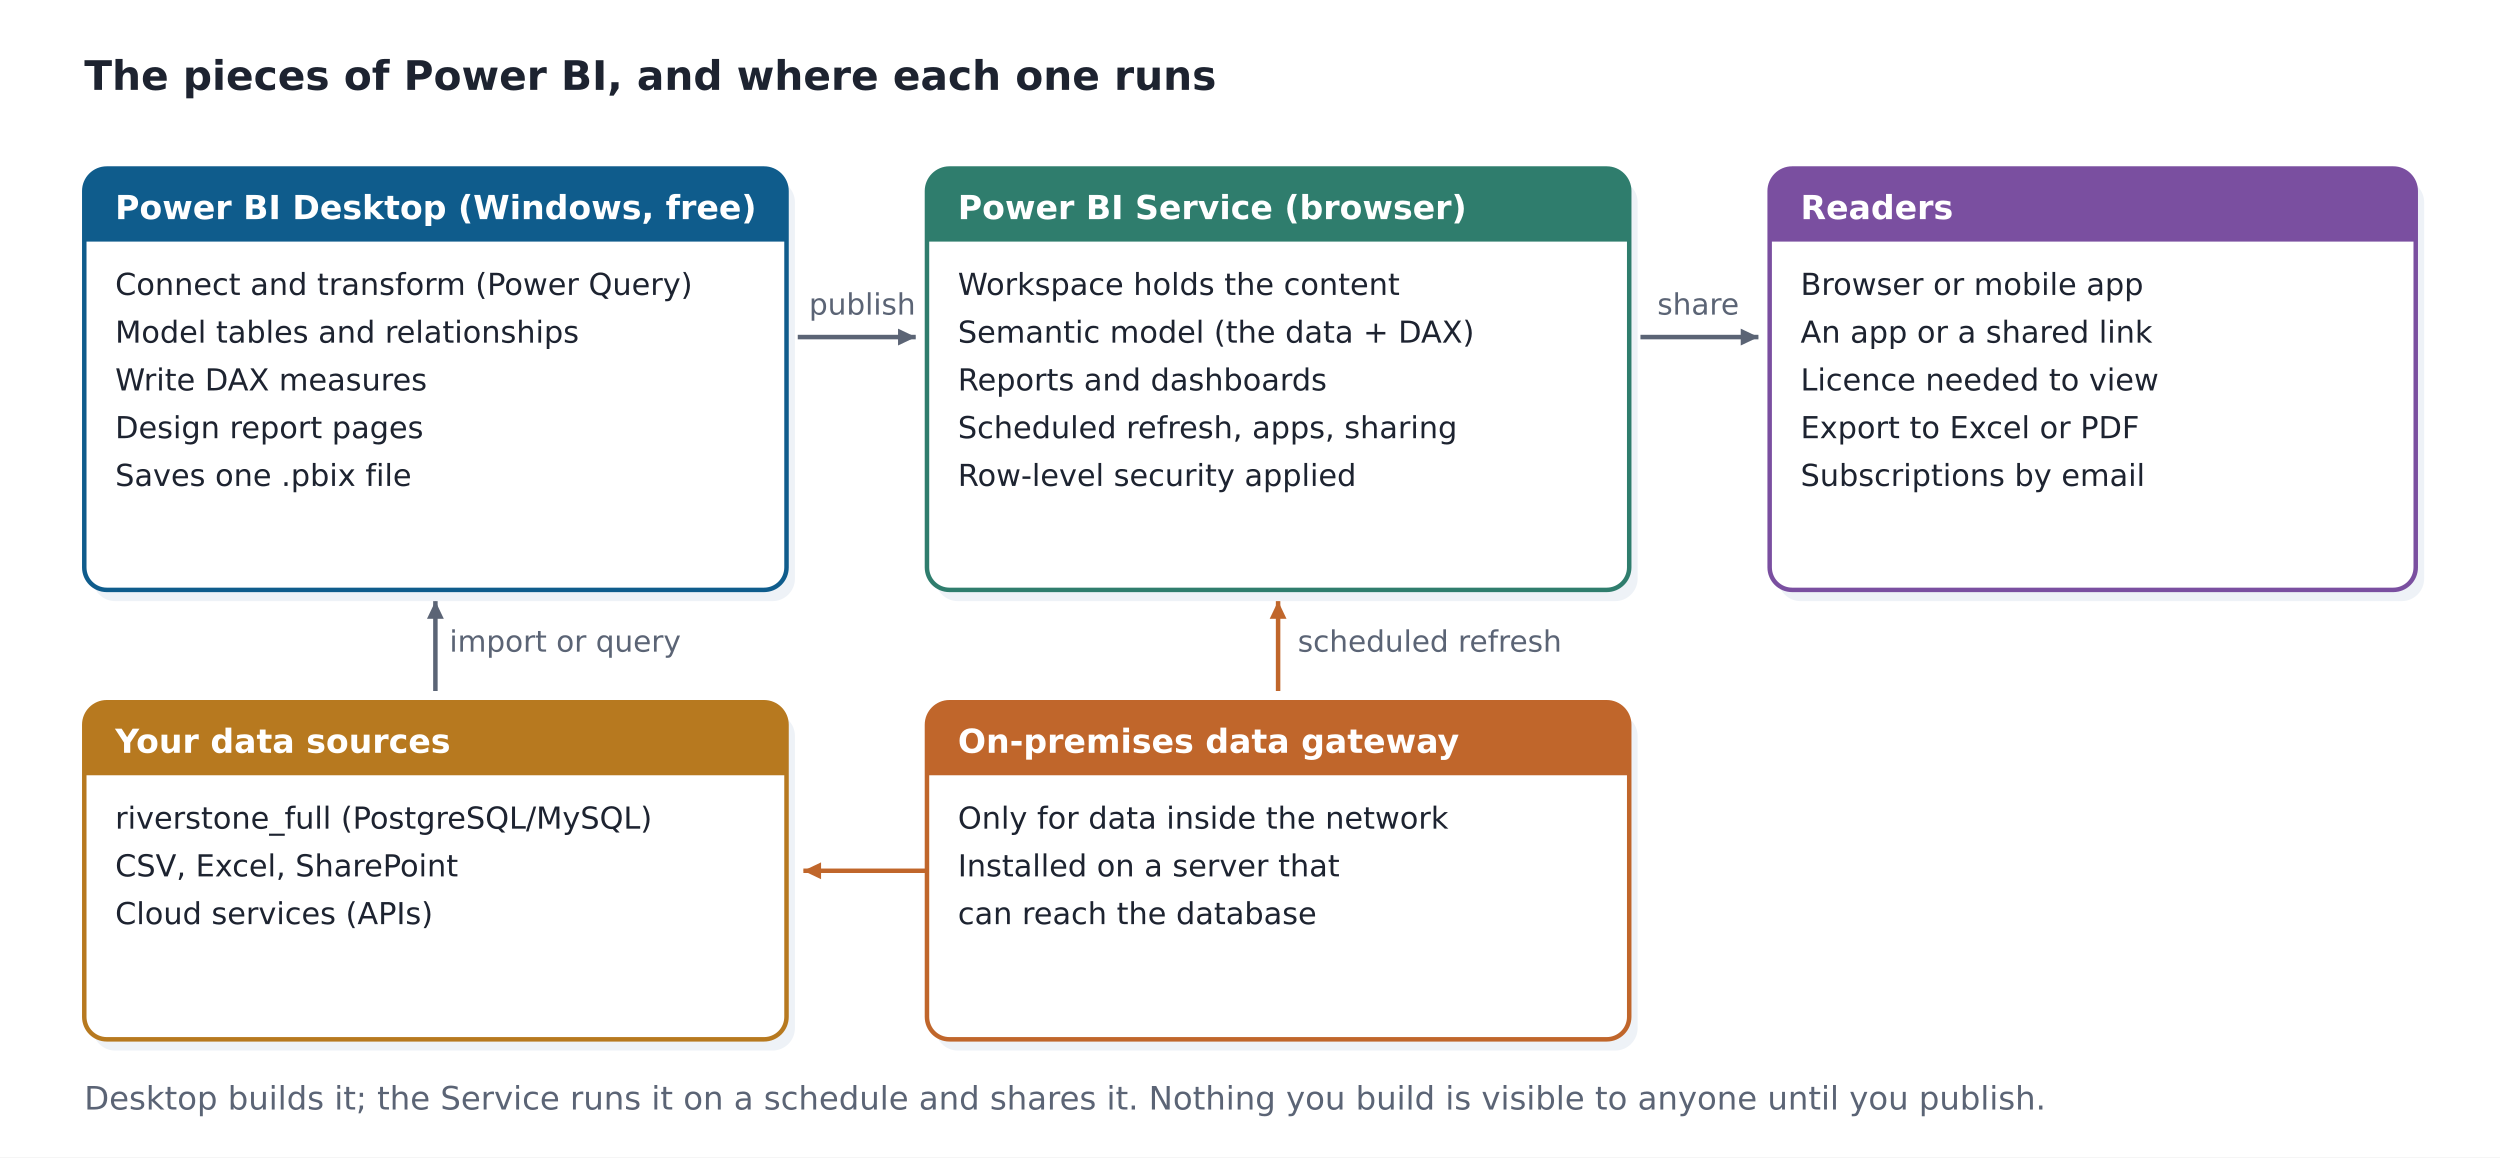
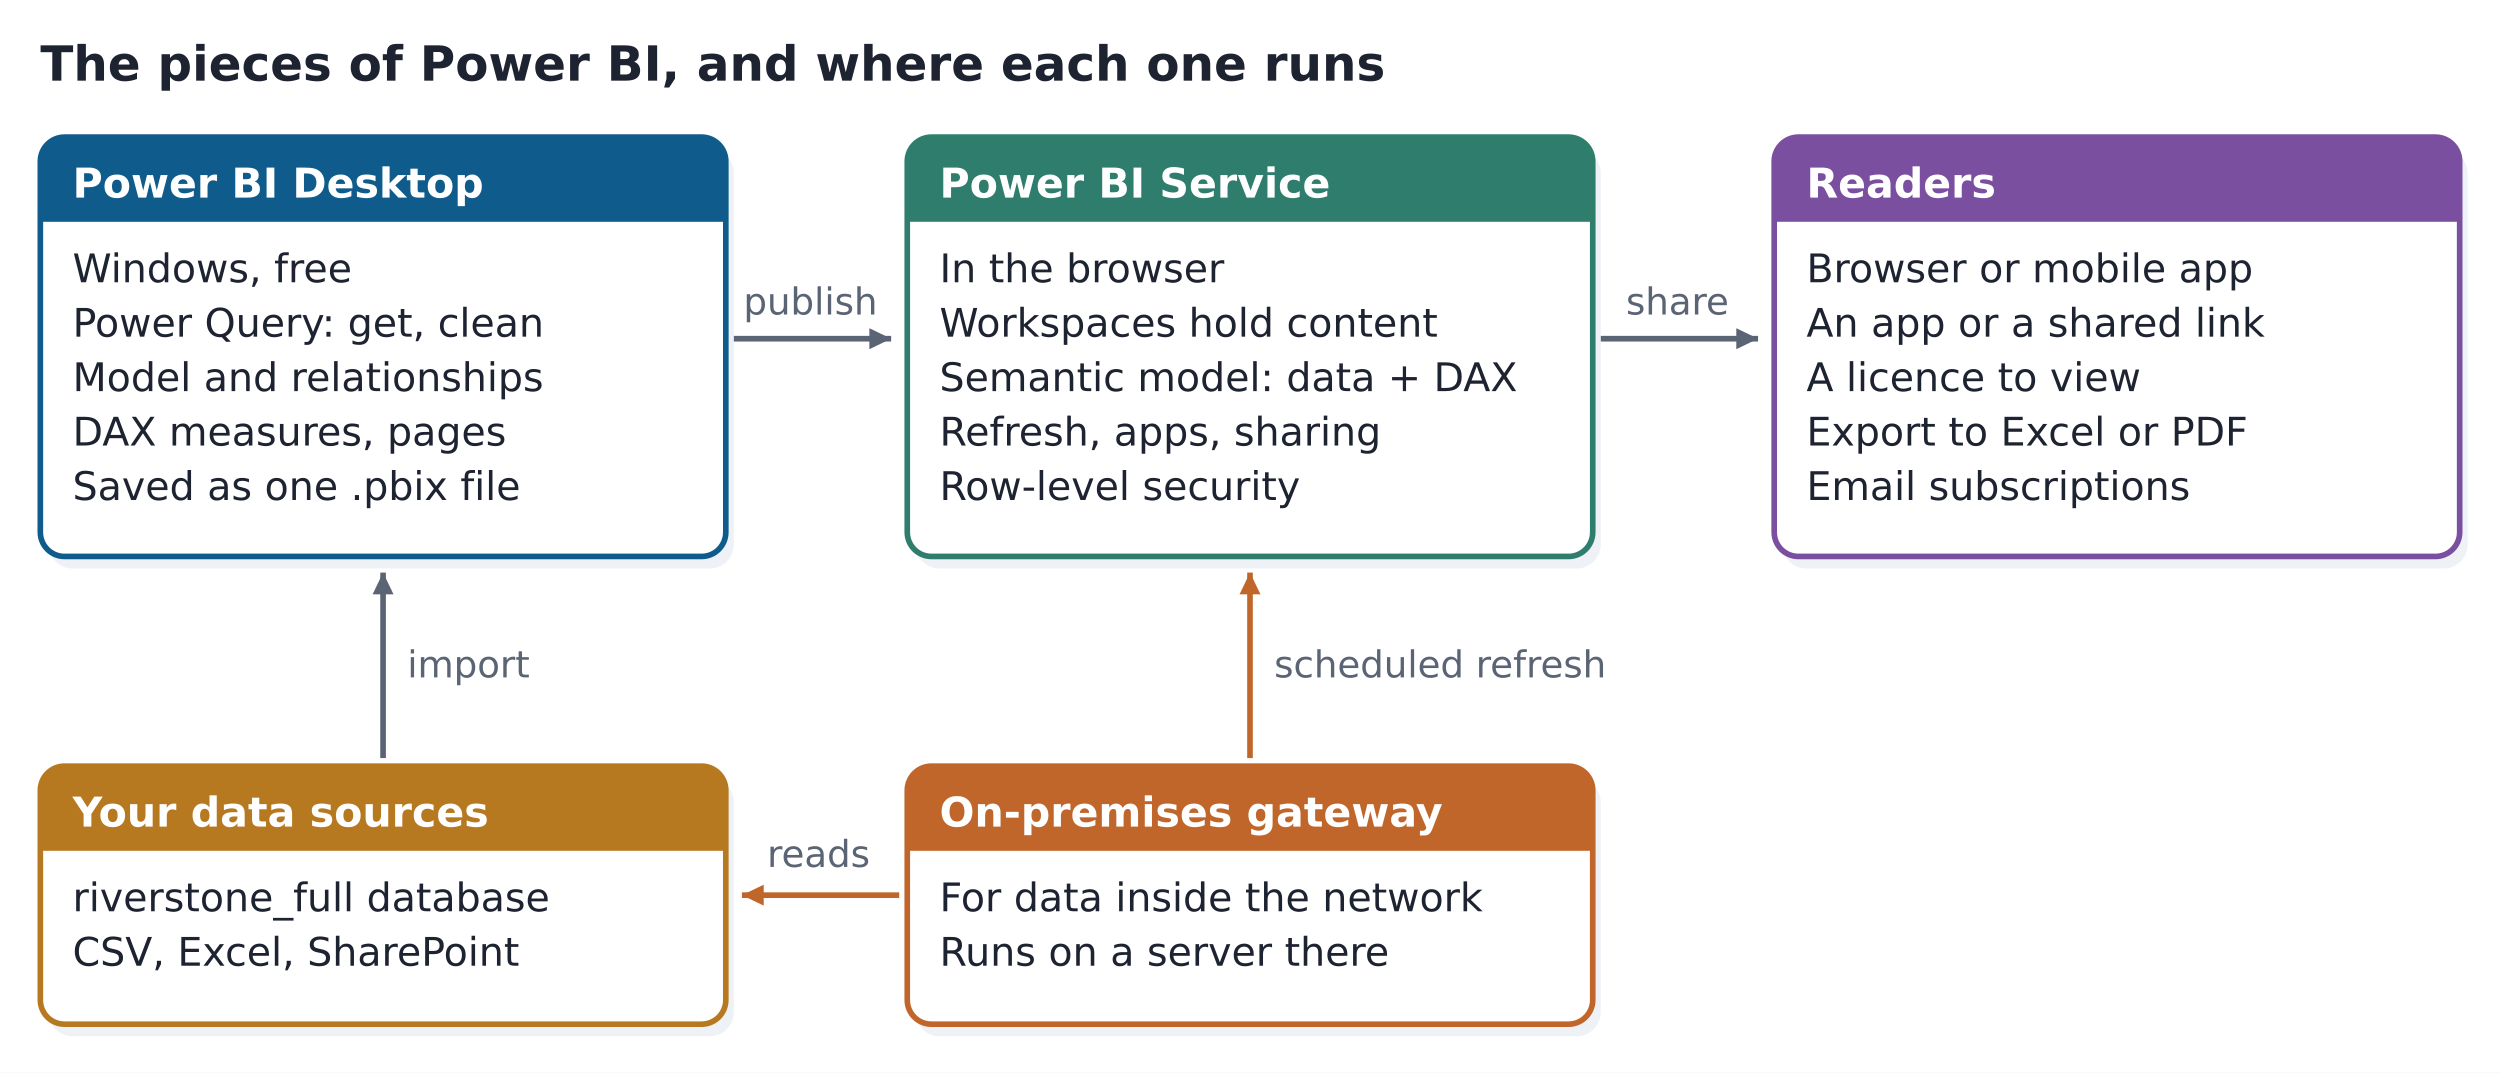
- <svg xmlns="http://www.w3.org/2000/svg" width="890" height="412" viewBox="0 0 890 412" font-family="DejaVu Sans, Arial, sans-serif">
-   <rect width="890" height="412" fill="#ffffff" />
-   <text x="30" y="32" font-size="14.5" fill="#1d2330" font-weight="bold" text-anchor="start" font-family="Poppins, DejaVu Sans, sans-serif">The pieces of Power BI, and where each one runs</text>
-   <rect x="33" y="64" width="250" height="150" rx="8" fill="#eef2f7" stroke="none" stroke-width="1" />
-   <rect x="30" y="60" width="250" height="150" rx="8" fill="#fff" stroke="#0f5c8c" stroke-width="1.6" />
-   <path d="M30,68 a8,8 0 0 1 8,-8 H272 a8,8 0 0 1 8,8 V86 H30 Z" fill="#0f5c8c" />
-   <text x="41" y="78" font-size="11.8" fill="#fff" font-weight="bold" text-anchor="start" font-family="Poppins, DejaVu Sans, sans-serif">Power BI Desktop (Windows, free)</text>
-   <text x="41" y="105" font-size="10.8" fill="#1d2330" font-weight="normal" text-anchor="start">Connect and transform (Power Query)</text>
-   <text x="41" y="122" font-size="10.8" fill="#1d2330" font-weight="normal" text-anchor="start">Model tables and relationships</text>
-   <text x="41" y="139" font-size="10.8" fill="#1d2330" font-weight="normal" text-anchor="start">Write DAX measures</text>
-   <text x="41" y="156" font-size="10.8" fill="#1d2330" font-weight="normal" text-anchor="start">Design report pages</text>
-   <text x="41" y="173" font-size="10.8" fill="#1d2330" font-weight="normal" text-anchor="start">Saves one .pbix file</text>
-   <rect x="333" y="64" width="250" height="150" rx="8" fill="#eef2f7" stroke="none" stroke-width="1" />
-   <rect x="330" y="60" width="250" height="150" rx="8" fill="#fff" stroke="#2f7d6d" stroke-width="1.6" />
-   <path d="M330,68 a8,8 0 0 1 8,-8 H572 a8,8 0 0 1 8,8 V86 H330 Z" fill="#2f7d6d" />
-   <text x="341" y="78" font-size="11.8" fill="#fff" font-weight="bold" text-anchor="start" font-family="Poppins, DejaVu Sans, sans-serif">Power BI Service (browser)</text>
-   <text x="341" y="105" font-size="10.8" fill="#1d2330" font-weight="normal" text-anchor="start">Workspace holds the content</text>
-   <text x="341" y="122" font-size="10.8" fill="#1d2330" font-weight="normal" text-anchor="start">Semantic model (the data + DAX)</text>
-   <text x="341" y="139" font-size="10.8" fill="#1d2330" font-weight="normal" text-anchor="start">Reports and dashboards</text>
-   <text x="341" y="156" font-size="10.8" fill="#1d2330" font-weight="normal" text-anchor="start">Scheduled refresh, apps, sharing</text>
-   <text x="341" y="173" font-size="10.8" fill="#1d2330" font-weight="normal" text-anchor="start">Row-level security applied</text>
-   <rect x="633" y="64" width="230" height="150" rx="8" fill="#eef2f7" stroke="none" stroke-width="1" />
-   <rect x="630" y="60" width="230" height="150" rx="8" fill="#fff" stroke="#7a4fa0" stroke-width="1.6" />
-   <path d="M630,68 a8,8 0 0 1 8,-8 H852 a8,8 0 0 1 8,8 V86 H630 Z" fill="#7a4fa0" />
-   <text x="641" y="78" font-size="11.8" fill="#fff" font-weight="bold" text-anchor="start" font-family="Poppins, DejaVu Sans, sans-serif">Readers</text>
-   <text x="641" y="105" font-size="10.8" fill="#1d2330" font-weight="normal" text-anchor="start">Browser or mobile app</text>
-   <text x="641" y="122" font-size="10.8" fill="#1d2330" font-weight="normal" text-anchor="start">An app or a shared link</text>
-   <text x="641" y="139" font-size="10.8" fill="#1d2330" font-weight="normal" text-anchor="start">Licence needed to view</text>
-   <text x="641" y="156" font-size="10.8" fill="#1d2330" font-weight="normal" text-anchor="start">Export to Excel or PDF</text>
-   <text x="641" y="173" font-size="10.8" fill="#1d2330" font-weight="normal" text-anchor="start">Subscriptions by email</text>
-   <path d="M284,120 L326,120" fill="none" stroke="#5b6475" stroke-width="1.6" stroke-linejoin="round" />
-   <path d="M326,120 L319.7,123.0 L319.7,117.0 Z" fill="#5b6475" />
-   <text x="288" y="112" font-size="10.5" fill="#5b6475" font-weight="normal" text-anchor="start">publish</text>
-   <path d="M584,120 L626,120" fill="none" stroke="#5b6475" stroke-width="1.6" stroke-linejoin="round" />
-   <path d="M626,120 L619.7,123.0 L619.7,117.0 Z" fill="#5b6475" />
-   <text x="590" y="112" font-size="10.5" fill="#5b6475" font-weight="normal" text-anchor="start">share</text>
-   <rect x="33" y="254" width="250" height="120" rx="8" fill="#eef2f7" stroke="none" stroke-width="1" />
-   <rect x="30" y="250" width="250" height="120" rx="8" fill="#fff" stroke="#b7791f" stroke-width="1.6" />
-   <path d="M30,258 a8,8 0 0 1 8,-8 H272 a8,8 0 0 1 8,8 V276 H30 Z" fill="#b7791f" />
-   <text x="41" y="268" font-size="11.8" fill="#fff" font-weight="bold" text-anchor="start" font-family="Poppins, DejaVu Sans, sans-serif">Your data sources</text>
-   <text x="41" y="295" font-size="10.8" fill="#1d2330" font-weight="normal" text-anchor="start">riverstone_full (PostgreSQL/MySQL)</text>
-   <text x="41" y="312" font-size="10.8" fill="#1d2330" font-weight="normal" text-anchor="start">CSV, Excel, SharePoint</text>
-   <text x="41" y="329" font-size="10.8" fill="#1d2330" font-weight="normal" text-anchor="start">Cloud services (APIs)</text>
-   <rect x="333" y="254" width="250" height="120" rx="8" fill="#eef2f7" stroke="none" stroke-width="1" />
-   <rect x="330" y="250" width="250" height="120" rx="8" fill="#fff" stroke="#c0662b" stroke-width="1.6" />
-   <path d="M330,258 a8,8 0 0 1 8,-8 H572 a8,8 0 0 1 8,8 V276 H330 Z" fill="#c0662b" />
-   <text x="341" y="268" font-size="11.8" fill="#fff" font-weight="bold" text-anchor="start" font-family="Poppins, DejaVu Sans, sans-serif">On-premises data gateway</text>
-   <text x="341" y="295" font-size="10.8" fill="#1d2330" font-weight="normal" text-anchor="start">Only for data inside the network</text>
-   <text x="341" y="312" font-size="10.8" fill="#1d2330" font-weight="normal" text-anchor="start">Installed on a server that</text>
-   <text x="341" y="329" font-size="10.8" fill="#1d2330" font-weight="normal" text-anchor="start">can reach the database</text>
-   <path d="M155,246 L155,214" fill="none" stroke="#5b6475" stroke-width="1.6" stroke-linejoin="round" />
-   <path d="M155,214 L158.0,220.3 L152.0,220.3 Z" fill="#5b6475" />
-   <text x="160" y="232" font-size="10.5" fill="#5b6475" font-weight="normal" text-anchor="start">import or query</text>
-   <path d="M330,310 L286,310" fill="none" stroke="#c0662b" stroke-width="1.6" stroke-linejoin="round" />
-   <path d="M286,310 L292.3,307.0 L292.3,313.0 Z" fill="#c0662b" />
-   <path d="M455,246 L455,214" fill="none" stroke="#c0662b" stroke-width="1.6" stroke-linejoin="round" />
-   <path d="M455,214 L458.0,220.3 L452.0,220.3 Z" fill="#c0662b" />
-   <text x="462" y="232" font-size="10.5" fill="#5b6475" font-weight="normal" text-anchor="start">scheduled refresh</text>
-   <text x="30" y="395" font-size="11.5" fill="#5b6475" font-weight="normal" text-anchor="start">Desktop builds it; the Service runs it on a schedule and shares it. Nothing you build is visible to anyone until you publish.</text>
+ <svg xmlns="http://www.w3.org/2000/svg" width="620" height="266" viewBox="0 0 620 266" font-family="DejaVu Sans, Arial, sans-serif">
+   <rect width="620" height="266" fill="#ffffff" />
+   <text x="10" y="20" font-size="12" fill="#1d2330" font-weight="bold" text-anchor="start" font-family="Poppins, DejaVu Sans, sans-serif">The pieces of Power BI, and where each one runs</text>
+   <rect x="12" y="37" width="170" height="104" rx="6" fill="#eef2f7" stroke="none" stroke-width="1" />
+   <rect x="10" y="34" width="170" height="104" rx="6" fill="#fff" stroke="#0f5c8c" stroke-width="1.4" />
+   <path d="M10,40 a6,6 0 0 1 6,-6 H174 a6,6 0 0 1 6,6 V55 H10 Z" fill="#0f5c8c" />
+   <text x="18" y="49" font-size="10.2" fill="#fff" font-weight="bold" text-anchor="start" font-family="Poppins, DejaVu Sans, sans-serif">Power BI Desktop</text>
+   <text x="18.0" y="70.0" font-size="9.8" fill="#1d2330" font-weight="normal" text-anchor="start">Windows, free</text>
+   <text x="18.0" y="83.5" font-size="9.8" fill="#1d2330" font-weight="normal" text-anchor="start">Power Query: get, clean</text>
+   <text x="18.0" y="97.0" font-size="9.8" fill="#1d2330" font-weight="normal" text-anchor="start">Model and relationships</text>
+   <text x="18.0" y="110.5" font-size="9.8" fill="#1d2330" font-weight="normal" text-anchor="start">DAX measures, pages</text>
+   <text x="18.0" y="124.0" font-size="9.8" fill="#1d2330" font-weight="normal" text-anchor="start">Saved as one .pbix file</text>
+   <rect x="227" y="37" width="170" height="104" rx="6" fill="#eef2f7" stroke="none" stroke-width="1" />
+   <rect x="225" y="34" width="170" height="104" rx="6" fill="#fff" stroke="#2f7d6d" stroke-width="1.4" />
+   <path d="M225,40 a6,6 0 0 1 6,-6 H389 a6,6 0 0 1 6,6 V55 H225 Z" fill="#2f7d6d" />
+   <text x="233" y="49" font-size="10.2" fill="#fff" font-weight="bold" text-anchor="start" font-family="Poppins, DejaVu Sans, sans-serif">Power BI Service</text>
+   <text x="233.0" y="70.0" font-size="9.8" fill="#1d2330" font-weight="normal" text-anchor="start">In the browser</text>
+   <text x="233.0" y="83.5" font-size="9.8" fill="#1d2330" font-weight="normal" text-anchor="start">Workspaces hold content</text>
+   <text x="233.0" y="97.0" font-size="9.8" fill="#1d2330" font-weight="normal" text-anchor="start">Semantic model: data + DAX</text>
+   <text x="233.0" y="110.5" font-size="9.8" fill="#1d2330" font-weight="normal" text-anchor="start">Refresh, apps, sharing</text>
+   <text x="233.0" y="124.0" font-size="9.8" fill="#1d2330" font-weight="normal" text-anchor="start">Row-level security</text>
+   <rect x="442" y="37" width="170" height="104" rx="6" fill="#eef2f7" stroke="none" stroke-width="1" />
+   <rect x="440" y="34" width="170" height="104" rx="6" fill="#fff" stroke="#7a4fa0" stroke-width="1.4" />
+   <path d="M440,40 a6,6 0 0 1 6,-6 H604 a6,6 0 0 1 6,6 V55 H440 Z" fill="#7a4fa0" />
+   <text x="448" y="49" font-size="10.2" fill="#fff" font-weight="bold" text-anchor="start" font-family="Poppins, DejaVu Sans, sans-serif">Readers</text>
+   <text x="448.0" y="70.0" font-size="9.8" fill="#1d2330" font-weight="normal" text-anchor="start">Browser or mobile app</text>
+   <text x="448.0" y="83.5" font-size="9.8" fill="#1d2330" font-weight="normal" text-anchor="start">An app or a shared link</text>
+   <text x="448.0" y="97.0" font-size="9.8" fill="#1d2330" font-weight="normal" text-anchor="start">A licence to view</text>
+   <text x="448.0" y="110.5" font-size="9.8" fill="#1d2330" font-weight="normal" text-anchor="start">Export to Excel or PDF</text>
+   <text x="448.0" y="124.0" font-size="9.8" fill="#1d2330" font-weight="normal" text-anchor="start">Email subscriptions</text>
+   <path d="M182,84 L221,84" fill="none" stroke="#5b6475" stroke-width="1.4" stroke-linejoin="round" />
+   <path d="M221,84 L215.6,86.6 L215.6,81.4 Z" fill="#5b6475" />
+   <text x="201" y="78" font-size="9.2" fill="#5b6475" font-weight="normal" text-anchor="middle">publish</text>
+   <path d="M397,84 L436,84" fill="none" stroke="#5b6475" stroke-width="1.4" stroke-linejoin="round" />
+   <path d="M436,84 L430.6,86.6 L430.6,81.4 Z" fill="#5b6475" />
+   <text x="416" y="78" font-size="9.2" fill="#5b6475" font-weight="normal" text-anchor="middle">share</text>
+   <rect x="12" y="193" width="170" height="64" rx="6" fill="#eef2f7" stroke="none" stroke-width="1" />
+   <rect x="10" y="190" width="170" height="64" rx="6" fill="#fff" stroke="#b7791f" stroke-width="1.4" />
+   <path d="M10,196 a6,6 0 0 1 6,-6 H174 a6,6 0 0 1 6,6 V211 H10 Z" fill="#b7791f" />
+   <text x="18" y="205" font-size="10.2" fill="#fff" font-weight="bold" text-anchor="start" font-family="Poppins, DejaVu Sans, sans-serif">Your data sources</text>
+   <text x="18.0" y="226.0" font-size="9.8" fill="#1d2330" font-weight="normal" text-anchor="start">riverstone_full database</text>
+   <text x="18.0" y="239.5" font-size="9.8" fill="#1d2330" font-weight="normal" text-anchor="start">CSV, Excel, SharePoint</text>
+   <rect x="227" y="193" width="170" height="64" rx="6" fill="#eef2f7" stroke="none" stroke-width="1" />
+   <rect x="225" y="190" width="170" height="64" rx="6" fill="#fff" stroke="#c0662b" stroke-width="1.4" />
+   <path d="M225,196 a6,6 0 0 1 6,-6 H389 a6,6 0 0 1 6,6 V211 H225 Z" fill="#c0662b" />
+   <text x="233" y="205" font-size="10.2" fill="#fff" font-weight="bold" text-anchor="start" font-family="Poppins, DejaVu Sans, sans-serif">On-premises gateway</text>
+   <text x="233.0" y="226.0" font-size="9.8" fill="#1d2330" font-weight="normal" text-anchor="start">For data inside the network</text>
+   <text x="233.0" y="239.5" font-size="9.8" fill="#1d2330" font-weight="normal" text-anchor="start">Runs on a server there</text>
+   <path d="M95,188 L95,142" fill="none" stroke="#5b6475" stroke-width="1.4" stroke-linejoin="round" />
+   <path d="M95,142 L97.6,147.4 L92.4,147.4 Z" fill="#5b6475" />
+   <text x="101" y="168" font-size="9.2" fill="#5b6475" font-weight="normal" text-anchor="start">import</text>
+   <path d="M310,188 L310,142" fill="none" stroke="#c0662b" stroke-width="1.4" stroke-linejoin="round" />
+   <path d="M310,142 L312.6,147.4 L307.4,147.4 Z" fill="#c0662b" />
+   <text x="316" y="168" font-size="9.2" fill="#5b6475" font-weight="normal" text-anchor="start">scheduled refresh</text>
+   <path d="M223,222 L184,222" fill="none" stroke="#c0662b" stroke-width="1.4" stroke-linejoin="round" />
+   <path d="M184,222 L189.4,219.4 L189.4,224.6 Z" fill="#c0662b" />
+   <text x="203" y="215" font-size="9.2" fill="#5b6475" font-weight="normal" text-anchor="middle">reads</text>
</svg>
